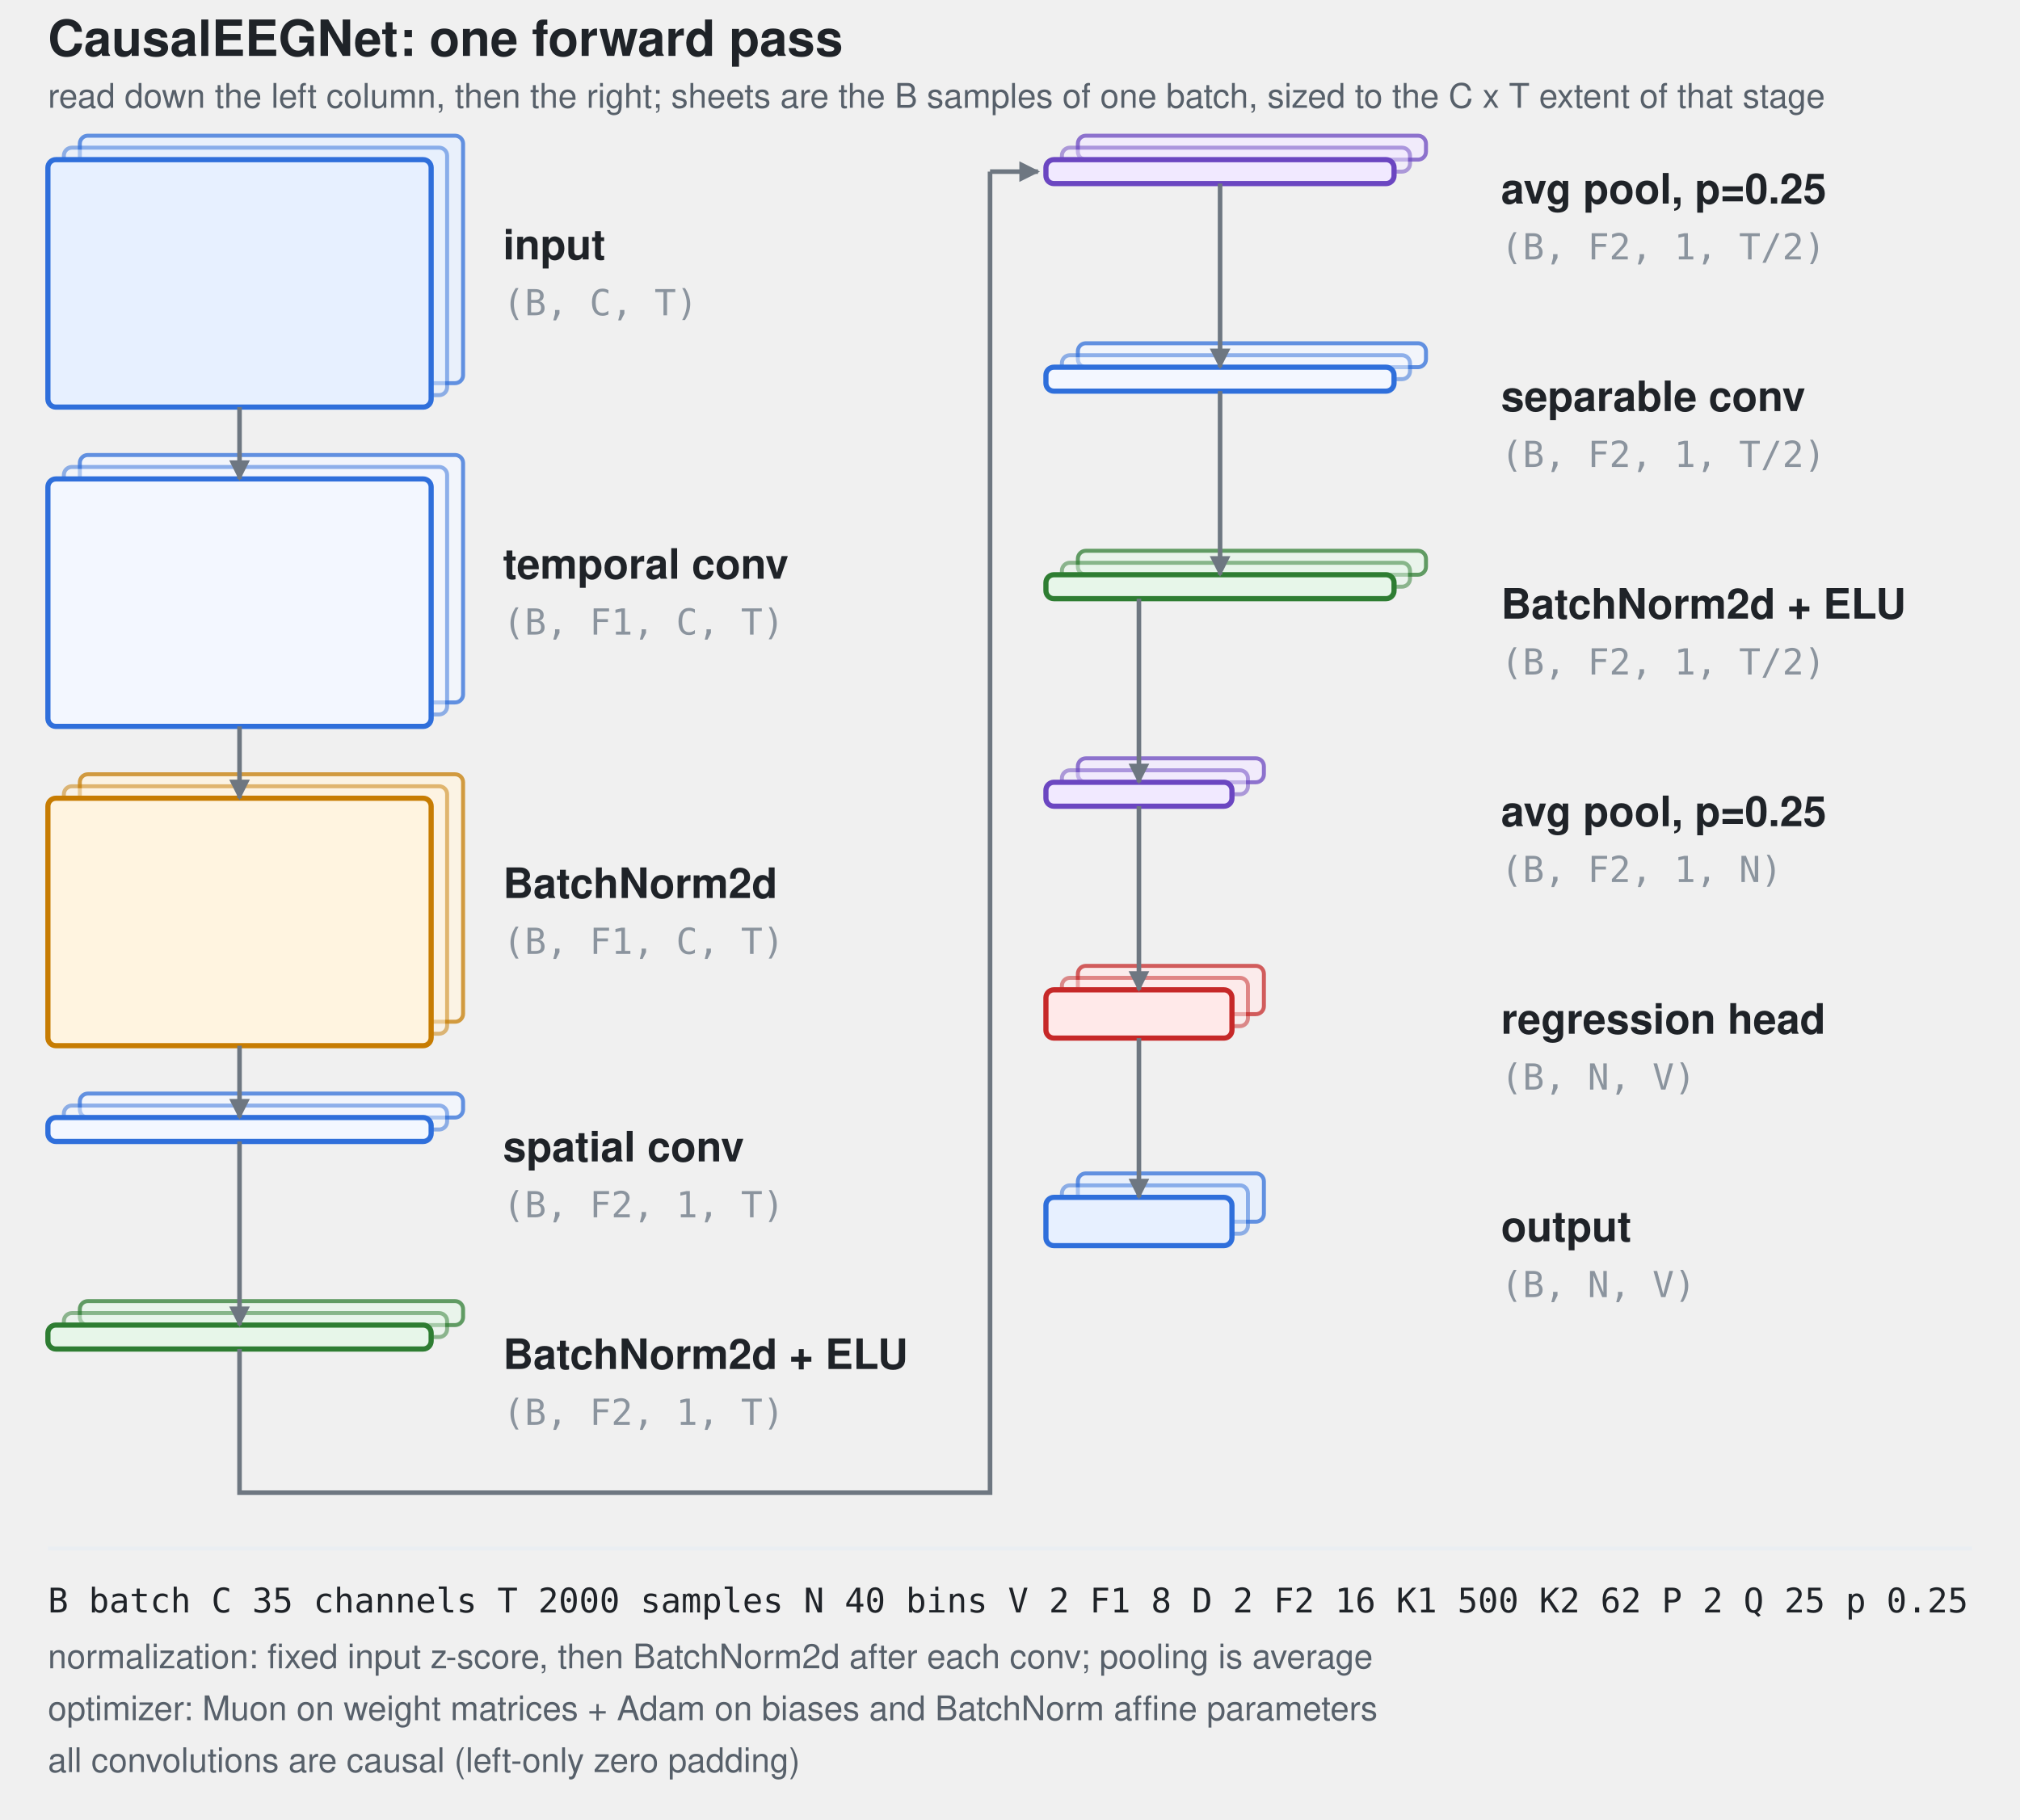
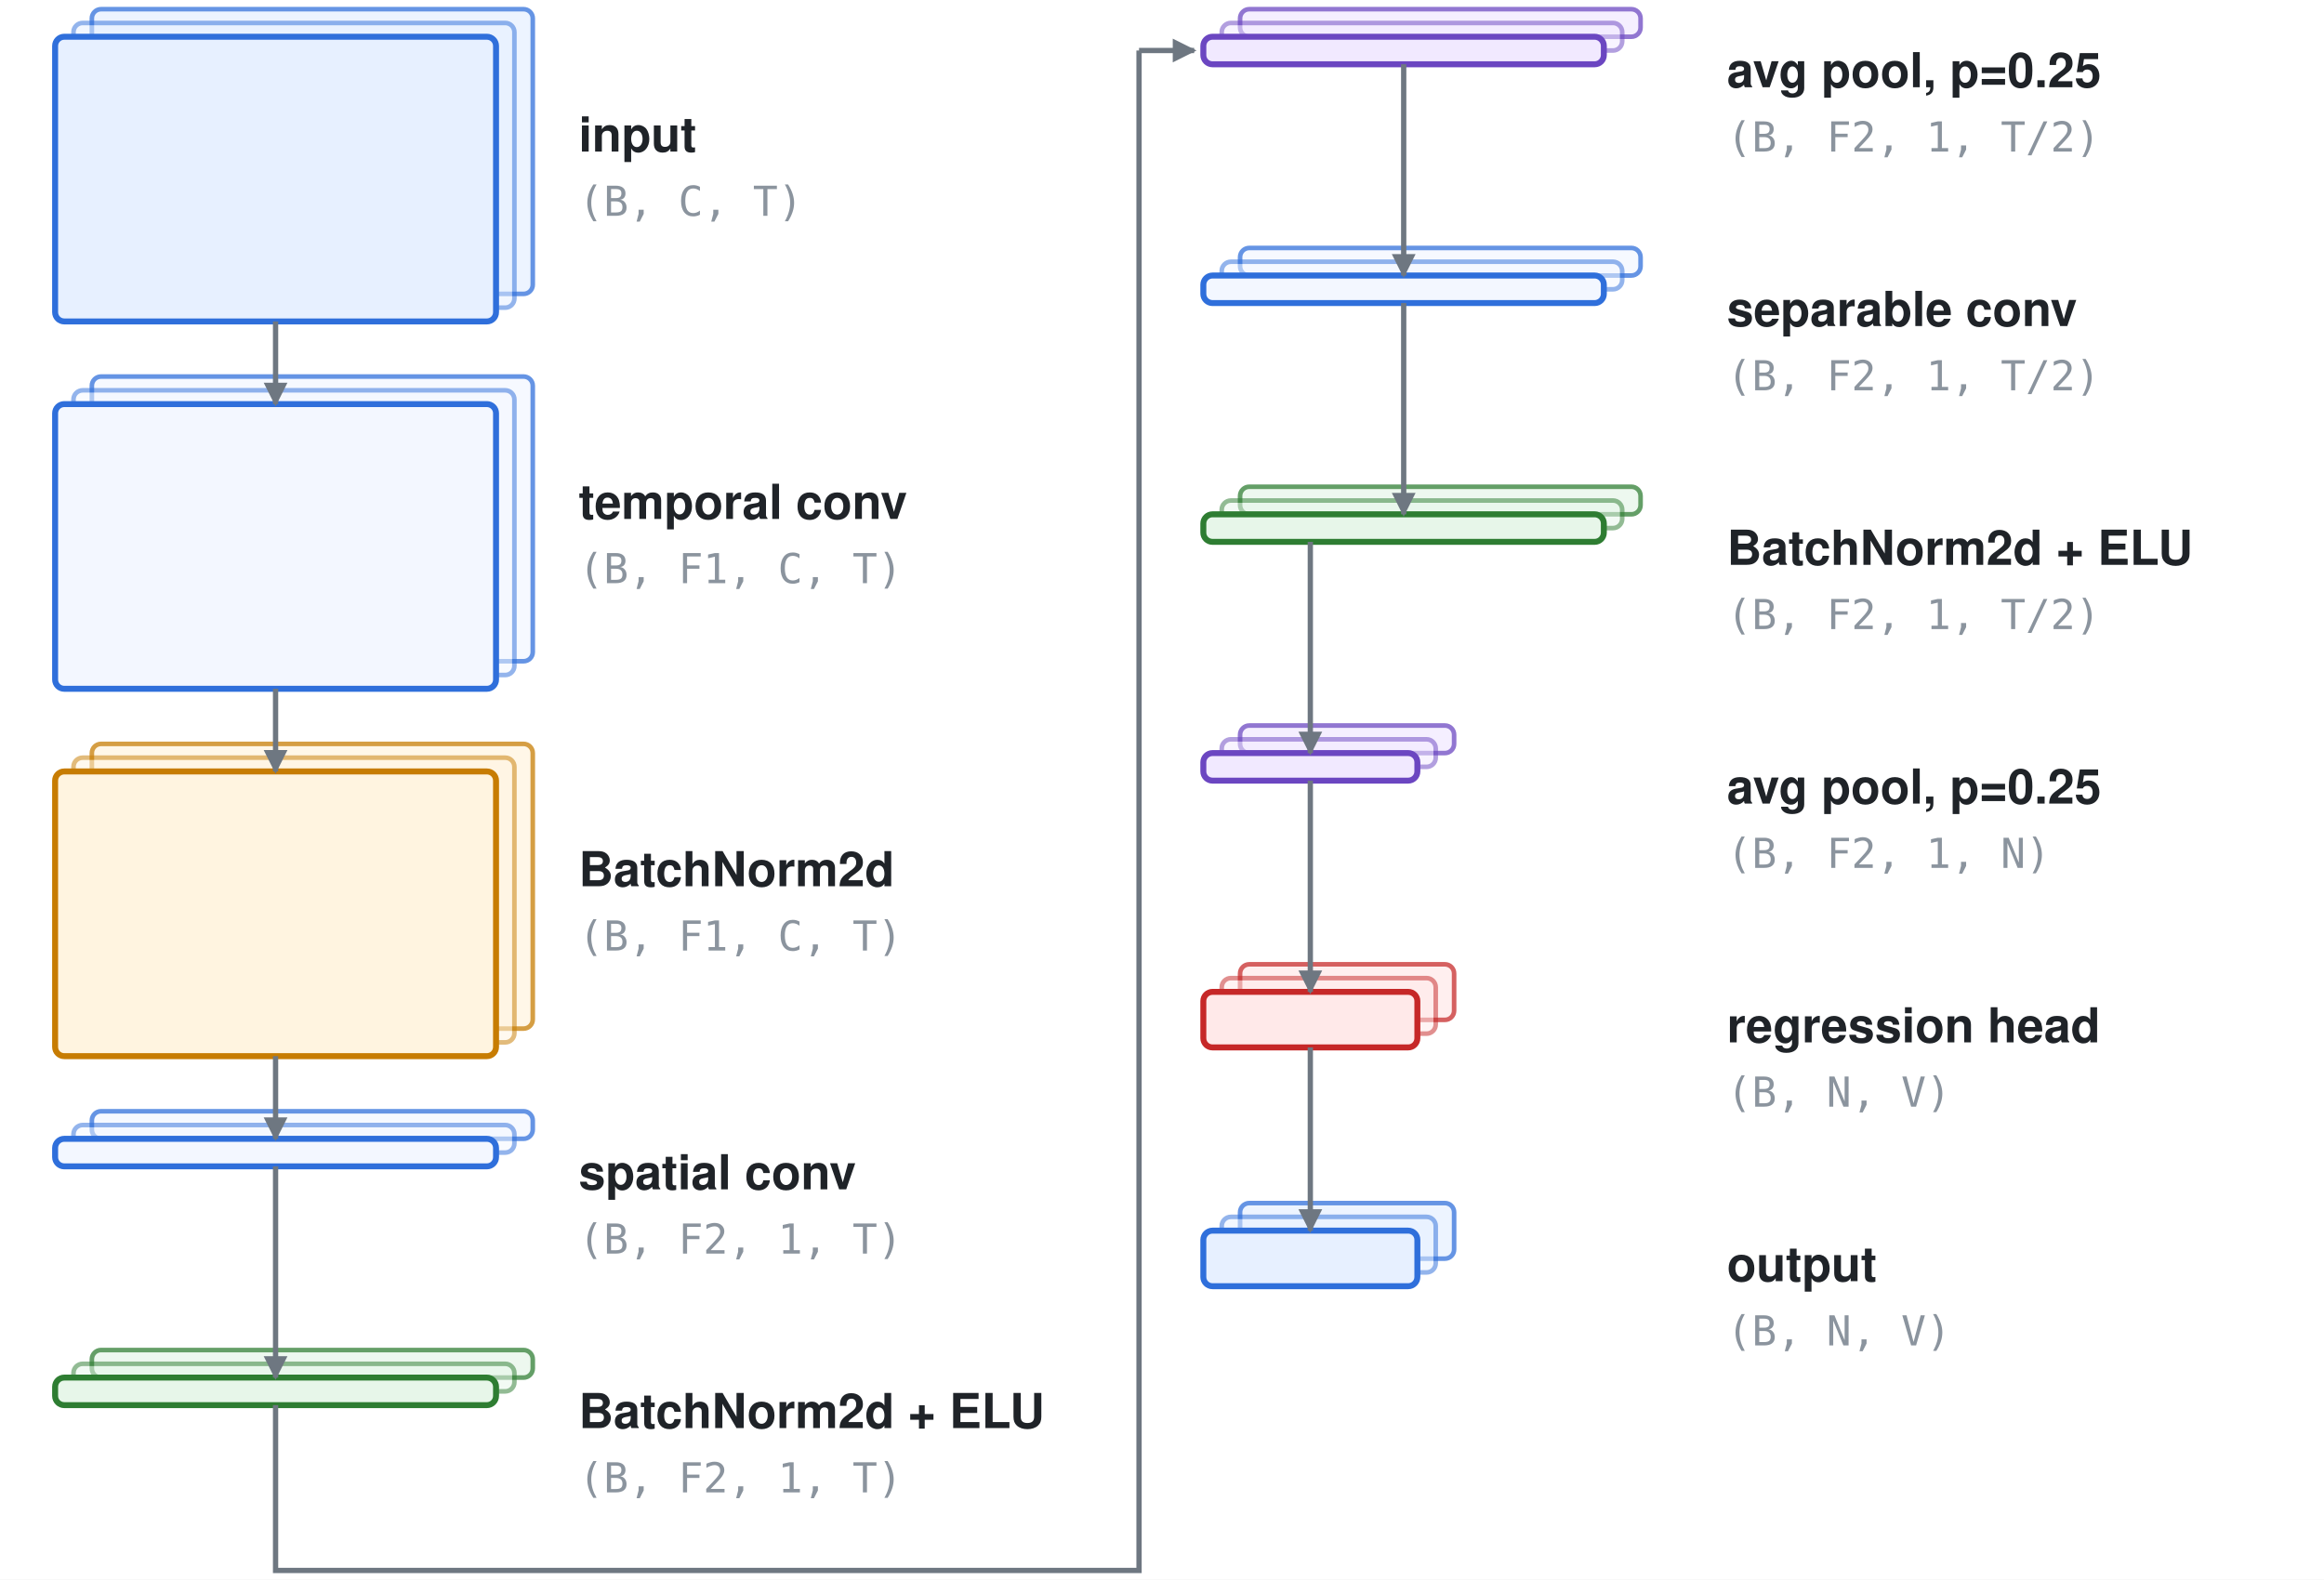
- <svg xmlns="http://www.w3.org/2000/svg" viewBox="0 0 506 456" width="506" height="456" font-family="-apple-system, Segoe UI, Helvetica, Arial, sans-serif">
+ <svg xmlns="http://www.w3.org/2000/svg" viewBox="0 0 506 344" width="506" height="344" font-family="-apple-system, Segoe UI, Helvetica, Arial, sans-serif">
  <style>
  svg .name { font-size: 10.5px; font-weight: 600; fill: #1f2328; }
  svg .shape { font-size: 9px; fill: #8b949e;
            font-family: ui-monospace, SFMono-Regular, Menlo, monospace; }
-   svg .head { font-size: 12.5px; font-weight: 700; fill: #1f2328; }
-   svg .note { font-size: 8.5px; fill: #57606a; }
  svg .arrow { stroke: #6e7781; stroke-width: 1.15; }
-   svg .var  { font-size: 8.5px; fill: #1f2328;
-             font-family: ui-monospace, SFMono-Regular, Menlo, monospace; }
</style>
  <defs>
    <marker id="head" viewBox="0 0 10 10" refX="9" refY="5" markerWidth="4.5" markerHeight="4.5" orient="auto-start-reverse">
      <path d="M 0 0 L 10 5 L 0 10 z" fill="#6e7781" />
    </marker>
  </defs>
-   <text x="12" y="14" class="head">CausalEEGNet: one forward pass</text>
-   <text x="12" y="27" class="note">read down the left column, then the right; sheets are the B samples of one batch, sized to the C x T extent of that stage</text>
-   <rect x="20.0" y="34.0" width="96.0" height="62.0" rx="2" fill="#e7f0ff" stroke="#2f6fdb" stroke-width="1" opacity="0.74" />
-   <rect x="16.0" y="37.0" width="96.0" height="62.0" rx="2" fill="#e7f0ff" stroke="#2f6fdb" stroke-width="1" opacity="0.52" />
-   <rect x="12" y="40" width="96.0" height="62.0" rx="2" fill="#e7f0ff" stroke="#2f6fdb" stroke-width="1.3" />
-   <text x="126.0" y="65.0" class="name">input</text>
-   <text x="126.0" y="79.0" class="shape">(B, C, T)</text>
-   <rect x="20.0" y="114.0" width="96.0" height="62.0" rx="2" fill="#f3f7ff" stroke="#2f6fdb" stroke-width="1" opacity="0.74" />
-   <rect x="16.0" y="117.0" width="96.0" height="62.0" rx="2" fill="#f3f7ff" stroke="#2f6fdb" stroke-width="1" opacity="0.52" />
-   <rect x="12" y="120.0" width="96.0" height="62.0" rx="2" fill="#f3f7ff" stroke="#2f6fdb" stroke-width="1.3" />
-   <text x="126.0" y="145.0" class="name">temporal conv</text>
-   <text x="126.0" y="159.0" class="shape">(B, F1, C, T)</text>
-   <rect x="20.0" y="194.0" width="96.0" height="62.0" rx="2" fill="#fff4e0" stroke="#c77c02" stroke-width="1" opacity="0.74" />
-   <rect x="16.0" y="197.0" width="96.0" height="62.0" rx="2" fill="#fff4e0" stroke="#c77c02" stroke-width="1" opacity="0.52" />
-   <rect x="12" y="200.0" width="96.0" height="62.0" rx="2" fill="#fff4e0" stroke="#c77c02" stroke-width="1.3" />
-   <text x="126.0" y="225.0" class="name">BatchNorm2d</text>
-   <text x="126.0" y="239.0" class="shape">(B, F1, C, T)</text>
-   <rect x="20.0" y="274.0" width="96.0" height="6.0" rx="2" fill="#f3f7ff" stroke="#2f6fdb" stroke-width="1" opacity="0.74" />
-   <rect x="16.0" y="277.0" width="96.0" height="6.0" rx="2" fill="#f3f7ff" stroke="#2f6fdb" stroke-width="1" opacity="0.52" />
-   <rect x="12" y="280.0" width="96.0" height="6.0" rx="2" fill="#f3f7ff" stroke="#2f6fdb" stroke-width="1.3" />
-   <text x="126.0" y="291.0" class="name">spatial conv</text>
-   <text x="126.0" y="305.0" class="shape">(B, F2, 1, T)</text>
-   <rect x="20.0" y="326.0" width="96.0" height="6.0" rx="2" fill="#e7f6e9" stroke="#2e7d32" stroke-width="1" opacity="0.74" />
-   <rect x="16.0" y="329.0" width="96.0" height="6.0" rx="2" fill="#e7f6e9" stroke="#2e7d32" stroke-width="1" opacity="0.52" />
-   <rect x="12" y="332.0" width="96.0" height="6.0" rx="2" fill="#e7f6e9" stroke="#2e7d32" stroke-width="1.3" />
-   <text x="126.0" y="343.0" class="name">BatchNorm2d + ELU</text>
-   <text x="126.0" y="357.0" class="shape">(B, F2, 1, T)</text>
-   <rect x="270.0" y="34.0" width="87.2" height="6.0" rx="2" fill="#f1e9ff" stroke="#6b46c1" stroke-width="1" opacity="0.74" />
-   <rect x="266.0" y="37.0" width="87.2" height="6.0" rx="2" fill="#f1e9ff" stroke="#6b46c1" stroke-width="1" opacity="0.52" />
-   <rect x="262" y="40" width="87.2" height="6.0" rx="2" fill="#f1e9ff" stroke="#6b46c1" stroke-width="1.3" />
-   <text x="376.0" y="51.0" class="name">avg pool, p=0.25</text>
-   <text x="376.0" y="65.0" class="shape">(B, F2, 1, T/2)</text>
-   <rect x="270.0" y="86.0" width="87.2" height="6.0" rx="2" fill="#f3f7ff" stroke="#2f6fdb" stroke-width="1" opacity="0.74" />
-   <rect x="266.0" y="89.0" width="87.2" height="6.0" rx="2" fill="#f3f7ff" stroke="#2f6fdb" stroke-width="1" opacity="0.52" />
-   <rect x="262" y="92.0" width="87.2" height="6.0" rx="2" fill="#f3f7ff" stroke="#2f6fdb" stroke-width="1.3" />
-   <text x="376.0" y="103.0" class="name">separable conv</text>
-   <text x="376.0" y="117.0" class="shape">(B, F2, 1, T/2)</text>
-   <rect x="270.0" y="138.0" width="87.2" height="6.0" rx="2" fill="#e7f6e9" stroke="#2e7d32" stroke-width="1" opacity="0.74" />
-   <rect x="266.0" y="141.0" width="87.2" height="6.0" rx="2" fill="#e7f6e9" stroke="#2e7d32" stroke-width="1" opacity="0.52" />
-   <rect x="262" y="144.0" width="87.2" height="6.0" rx="2" fill="#e7f6e9" stroke="#2e7d32" stroke-width="1.3" />
-   <text x="376.0" y="155.0" class="name">BatchNorm2d + ELU</text>
-   <text x="376.0" y="169.0" class="shape">(B, F2, 1, T/2)</text>
-   <rect x="270.0" y="190.0" width="46.6" height="6.0" rx="2" fill="#f1e9ff" stroke="#6b46c1" stroke-width="1" opacity="0.74" />
-   <rect x="266.0" y="193.0" width="46.6" height="6.0" rx="2" fill="#f1e9ff" stroke="#6b46c1" stroke-width="1" opacity="0.52" />
-   <rect x="262" y="196.0" width="46.6" height="6.0" rx="2" fill="#f1e9ff" stroke="#6b46c1" stroke-width="1.3" />
-   <text x="376.0" y="207.0" class="name">avg pool, p=0.25</text>
-   <text x="376.0" y="221.0" class="shape">(B, F2, 1, N)</text>
-   <rect x="270.0" y="242.0" width="46.6" height="12.1" rx="2" fill="#ffe9e9" stroke="#c62828" stroke-width="1" opacity="0.74" />
-   <rect x="266.0" y="245.0" width="46.6" height="12.1" rx="2" fill="#ffe9e9" stroke="#c62828" stroke-width="1" opacity="0.52" />
-   <rect x="262" y="248.0" width="46.6" height="12.1" rx="2" fill="#ffe9e9" stroke="#c62828" stroke-width="1.3" />
-   <text x="376.0" y="259.0" class="name">regression head</text>
-   <text x="376.0" y="273.0" class="shape">(B, N, V)</text>
-   <rect x="270.0" y="294.0" width="46.6" height="12.1" rx="2" fill="#e7f0ff" stroke="#2f6fdb" stroke-width="1" opacity="0.74" />
-   <rect x="266.0" y="297.0" width="46.6" height="12.1" rx="2" fill="#e7f0ff" stroke="#2f6fdb" stroke-width="1" opacity="0.52" />
-   <rect x="262" y="300.0" width="46.6" height="12.1" rx="2" fill="#e7f0ff" stroke="#2f6fdb" stroke-width="1.3" />
-   <text x="376.0" y="311.0" class="name">output</text>
-   <text x="376.0" y="325.0" class="shape">(B, N, V)</text>
-   <line x1="60.0" y1="102.0" x2="60.0" y2="120.0" class="arrow" marker-end="url(#head)" />
-   <line x1="60.0" y1="182.0" x2="60.0" y2="200.0" class="arrow" marker-end="url(#head)" />
-   <line x1="60.0" y1="262.0" x2="60.0" y2="280.0" class="arrow" marker-end="url(#head)" />
-   <line x1="60.0" y1="286.0" x2="60.0" y2="332.0" class="arrow" marker-end="url(#head)" />
-   <line x1="305.623" y1="46.0" x2="305.623" y2="92.0" class="arrow" marker-end="url(#head)" />
-   <line x1="305.623" y1="98.0" x2="305.623" y2="144.0" class="arrow" marker-end="url(#head)" />
-   <line x1="285.295" y1="150.0" x2="285.295" y2="196.0" class="arrow" marker-end="url(#head)" />
-   <line x1="285.295" y1="202.0" x2="285.295" y2="248.0" class="arrow" marker-end="url(#head)" />
-   <line x1="285.295" y1="260.1" x2="285.295" y2="300.0" class="arrow" marker-end="url(#head)" />
-   <path d="M 60.0 338.0 V 374.0 H 248.0 V 43.0" class="arrow" fill="none" />
-   <line x1="248.0" y1="43.0" x2="260.0" y2="43.0" class="arrow" marker-end="url(#head)" />
-   <line x1="12" y1="388.0" x2="494" y2="388.0" stroke="#eaeef2" stroke-width="1" />
-   <text x="12" y="404.0" class="var">B batch     C 35 channels     T 2000 samples     N 40 bins     V 2     F1 8     D 2     F2 16     K1 500     K2 62     P 2     Q 25     p 0.25</text>
-   <text x="12" y="418.0" class="note">normalization: fixed input z-score, then BatchNorm2d after each conv; pooling is average</text>
-   <text x="12" y="431.0" class="note">optimizer: Muon on weight matrices + Adam on biases and BatchNorm affine parameters</text>
-   <text x="12" y="444.0" class="note">all convolutions are causal (left-only zero padding)</text>
+   <rect width="100%" height="100%" fill="#ffffff" />
+   <rect x="20.0" y="2.0" width="96.0" height="62.0" rx="2" fill="#e7f0ff" stroke="#2f6fdb" stroke-width="1" opacity="0.74" />
+   <rect x="16.0" y="5.0" width="96.0" height="62.0" rx="2" fill="#e7f0ff" stroke="#2f6fdb" stroke-width="1" opacity="0.52" />
+   <rect x="12" y="8" width="96.0" height="62.0" rx="2" fill="#e7f0ff" stroke="#2f6fdb" stroke-width="1.3" />
+   <text x="126.0" y="33.0" class="name">input</text>
+   <text x="126.0" y="47.0" class="shape">(B, C, T)</text>
+   <rect x="20.0" y="82.0" width="96.0" height="62.0" rx="2" fill="#f3f7ff" stroke="#2f6fdb" stroke-width="1" opacity="0.74" />
+   <rect x="16.0" y="85.0" width="96.0" height="62.0" rx="2" fill="#f3f7ff" stroke="#2f6fdb" stroke-width="1" opacity="0.52" />
+   <rect x="12" y="88.0" width="96.0" height="62.0" rx="2" fill="#f3f7ff" stroke="#2f6fdb" stroke-width="1.3" />
+   <text x="126.0" y="113.0" class="name">temporal conv</text>
+   <text x="126.0" y="127.0" class="shape">(B, F1, C, T)</text>
+   <rect x="20.0" y="162.0" width="96.0" height="62.0" rx="2" fill="#fff4e0" stroke="#c77c02" stroke-width="1" opacity="0.74" />
+   <rect x="16.0" y="165.0" width="96.0" height="62.0" rx="2" fill="#fff4e0" stroke="#c77c02" stroke-width="1" opacity="0.52" />
+   <rect x="12" y="168.0" width="96.0" height="62.0" rx="2" fill="#fff4e0" stroke="#c77c02" stroke-width="1.3" />
+   <text x="126.0" y="193.0" class="name">BatchNorm2d</text>
+   <text x="126.0" y="207.0" class="shape">(B, F1, C, T)</text>
+   <rect x="20.0" y="242.0" width="96.0" height="6.0" rx="2" fill="#f3f7ff" stroke="#2f6fdb" stroke-width="1" opacity="0.74" />
+   <rect x="16.0" y="245.0" width="96.0" height="6.0" rx="2" fill="#f3f7ff" stroke="#2f6fdb" stroke-width="1" opacity="0.52" />
+   <rect x="12" y="248.0" width="96.0" height="6.0" rx="2" fill="#f3f7ff" stroke="#2f6fdb" stroke-width="1.3" />
+   <text x="126.0" y="259.0" class="name">spatial conv</text>
+   <text x="126.0" y="273.0" class="shape">(B, F2, 1, T)</text>
+   <rect x="20.0" y="294.0" width="96.0" height="6.0" rx="2" fill="#e7f6e9" stroke="#2e7d32" stroke-width="1" opacity="0.74" />
+   <rect x="16.0" y="297.0" width="96.0" height="6.0" rx="2" fill="#e7f6e9" stroke="#2e7d32" stroke-width="1" opacity="0.52" />
+   <rect x="12" y="300.0" width="96.0" height="6.0" rx="2" fill="#e7f6e9" stroke="#2e7d32" stroke-width="1.3" />
+   <text x="126.0" y="311.0" class="name">BatchNorm2d + ELU</text>
+   <text x="126.0" y="325.0" class="shape">(B, F2, 1, T)</text>
+   <rect x="270.0" y="2.0" width="87.2" height="6.0" rx="2" fill="#f1e9ff" stroke="#6b46c1" stroke-width="1" opacity="0.74" />
+   <rect x="266.0" y="5.0" width="87.2" height="6.0" rx="2" fill="#f1e9ff" stroke="#6b46c1" stroke-width="1" opacity="0.52" />
+   <rect x="262" y="8" width="87.2" height="6.0" rx="2" fill="#f1e9ff" stroke="#6b46c1" stroke-width="1.3" />
+   <text x="376.0" y="19.0" class="name">avg pool, p=0.25</text>
+   <text x="376.0" y="33.0" class="shape">(B, F2, 1, T/2)</text>
+   <rect x="270.0" y="54.0" width="87.2" height="6.0" rx="2" fill="#f3f7ff" stroke="#2f6fdb" stroke-width="1" opacity="0.74" />
+   <rect x="266.0" y="57.0" width="87.2" height="6.0" rx="2" fill="#f3f7ff" stroke="#2f6fdb" stroke-width="1" opacity="0.52" />
+   <rect x="262" y="60.0" width="87.2" height="6.0" rx="2" fill="#f3f7ff" stroke="#2f6fdb" stroke-width="1.3" />
+   <text x="376.0" y="71.0" class="name">separable conv</text>
+   <text x="376.0" y="85.0" class="shape">(B, F2, 1, T/2)</text>
+   <rect x="270.0" y="106.0" width="87.2" height="6.0" rx="2" fill="#e7f6e9" stroke="#2e7d32" stroke-width="1" opacity="0.74" />
+   <rect x="266.0" y="109.0" width="87.2" height="6.0" rx="2" fill="#e7f6e9" stroke="#2e7d32" stroke-width="1" opacity="0.52" />
+   <rect x="262" y="112.0" width="87.2" height="6.0" rx="2" fill="#e7f6e9" stroke="#2e7d32" stroke-width="1.3" />
+   <text x="376.0" y="123.0" class="name">BatchNorm2d + ELU</text>
+   <text x="376.0" y="137.0" class="shape">(B, F2, 1, T/2)</text>
+   <rect x="270.0" y="158.0" width="46.6" height="6.0" rx="2" fill="#f1e9ff" stroke="#6b46c1" stroke-width="1" opacity="0.74" />
+   <rect x="266.0" y="161.0" width="46.6" height="6.0" rx="2" fill="#f1e9ff" stroke="#6b46c1" stroke-width="1" opacity="0.52" />
+   <rect x="262" y="164.0" width="46.6" height="6.0" rx="2" fill="#f1e9ff" stroke="#6b46c1" stroke-width="1.3" />
+   <text x="376.0" y="175.0" class="name">avg pool, p=0.25</text>
+   <text x="376.0" y="189.0" class="shape">(B, F2, 1, N)</text>
+   <rect x="270.0" y="210.0" width="46.6" height="12.1" rx="2" fill="#ffe9e9" stroke="#c62828" stroke-width="1" opacity="0.74" />
+   <rect x="266.0" y="213.0" width="46.6" height="12.1" rx="2" fill="#ffe9e9" stroke="#c62828" stroke-width="1" opacity="0.52" />
+   <rect x="262" y="216.0" width="46.6" height="12.1" rx="2" fill="#ffe9e9" stroke="#c62828" stroke-width="1.3" />
+   <text x="376.0" y="227.0" class="name">regression head</text>
+   <text x="376.0" y="241.0" class="shape">(B, N, V)</text>
+   <rect x="270.0" y="262.0" width="46.6" height="12.1" rx="2" fill="#e7f0ff" stroke="#2f6fdb" stroke-width="1" opacity="0.74" />
+   <rect x="266.0" y="265.0" width="46.6" height="12.1" rx="2" fill="#e7f0ff" stroke="#2f6fdb" stroke-width="1" opacity="0.52" />
+   <rect x="262" y="268.0" width="46.6" height="12.1" rx="2" fill="#e7f0ff" stroke="#2f6fdb" stroke-width="1.3" />
+   <text x="376.0" y="279.0" class="name">output</text>
+   <text x="376.0" y="293.0" class="shape">(B, N, V)</text>
+   <line x1="60.0" y1="70.0" x2="60.0" y2="88.0" class="arrow" marker-end="url(#head)" />
+   <line x1="60.0" y1="150.0" x2="60.0" y2="168.0" class="arrow" marker-end="url(#head)" />
+   <line x1="60.0" y1="230.0" x2="60.0" y2="248.0" class="arrow" marker-end="url(#head)" />
+   <line x1="60.0" y1="254.0" x2="60.0" y2="300.0" class="arrow" marker-end="url(#head)" />
+   <line x1="305.623" y1="14.0" x2="305.623" y2="60.0" class="arrow" marker-end="url(#head)" />
+   <line x1="305.623" y1="66.0" x2="305.623" y2="112.0" class="arrow" marker-end="url(#head)" />
+   <line x1="285.295" y1="118.0" x2="285.295" y2="164.0" class="arrow" marker-end="url(#head)" />
+   <line x1="285.295" y1="170.0" x2="285.295" y2="216.0" class="arrow" marker-end="url(#head)" />
+   <line x1="285.295" y1="228.1" x2="285.295" y2="268.0" class="arrow" marker-end="url(#head)" />
+   <path d="M 60.0 306.0 V 342.0 H 248.0 V 11.0" class="arrow" fill="none" />
+   <line x1="248.0" y1="11.0" x2="260.0" y2="11.0" class="arrow" marker-end="url(#head)" />
</svg>
